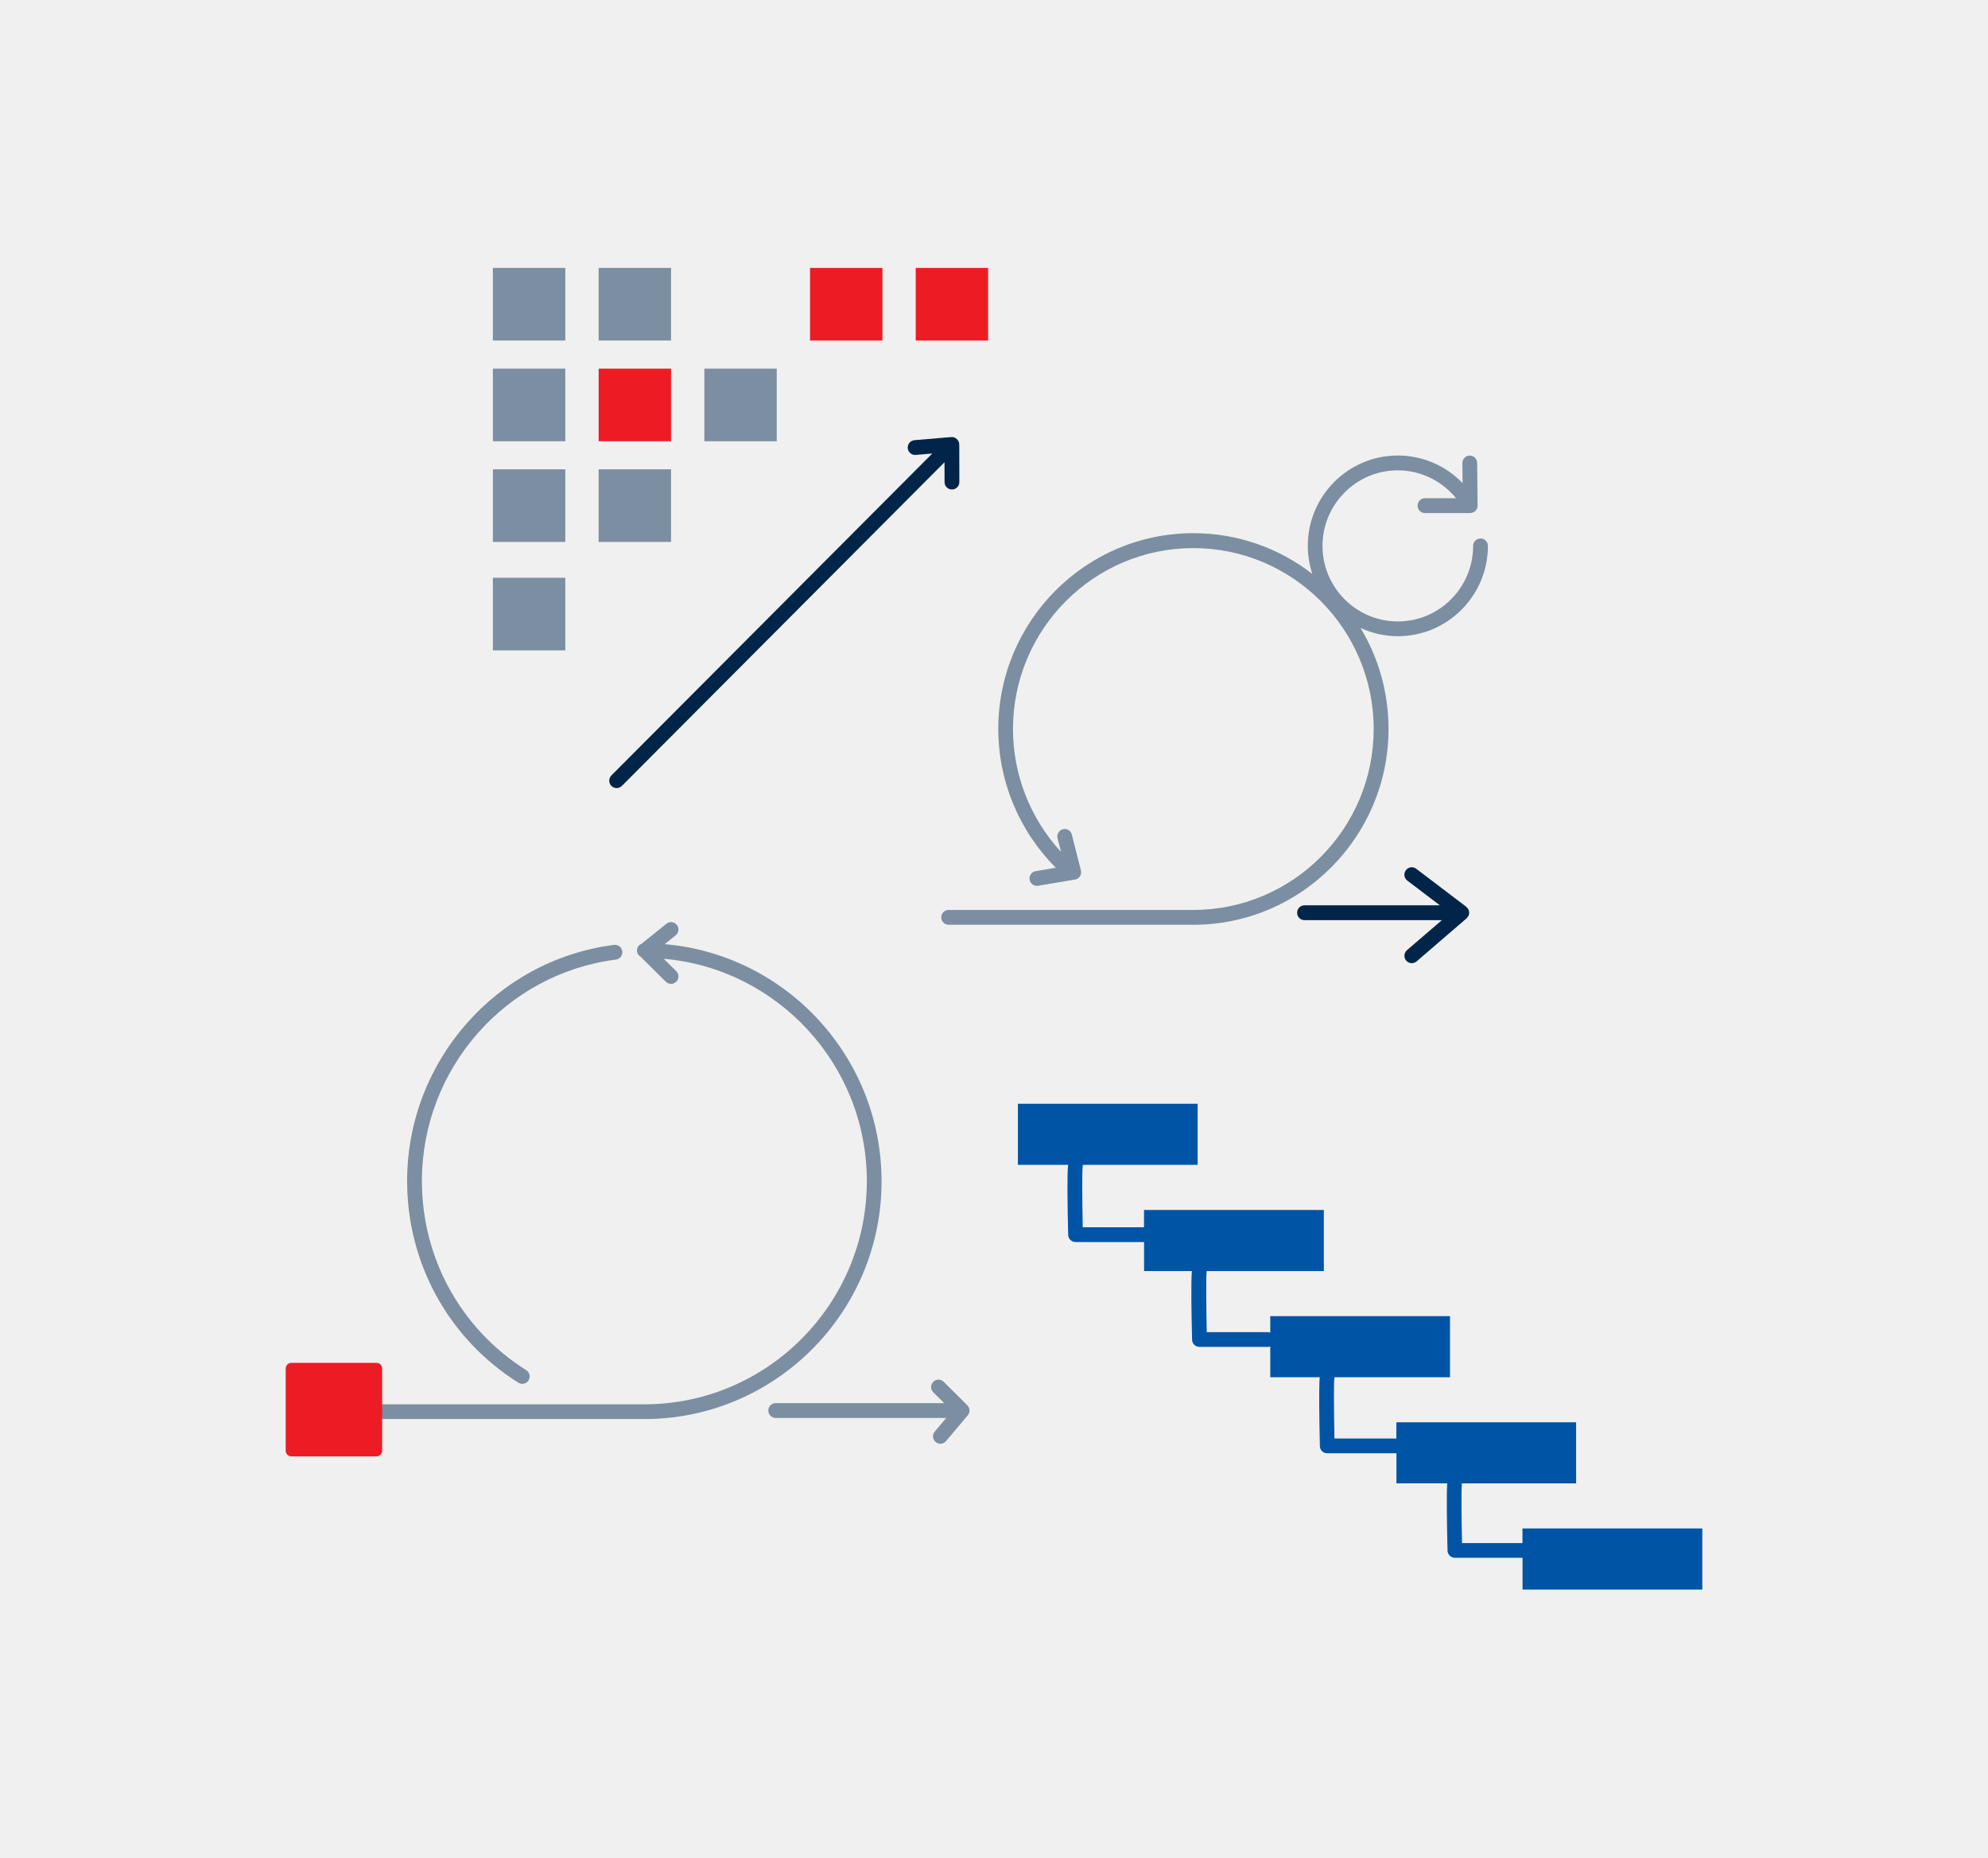
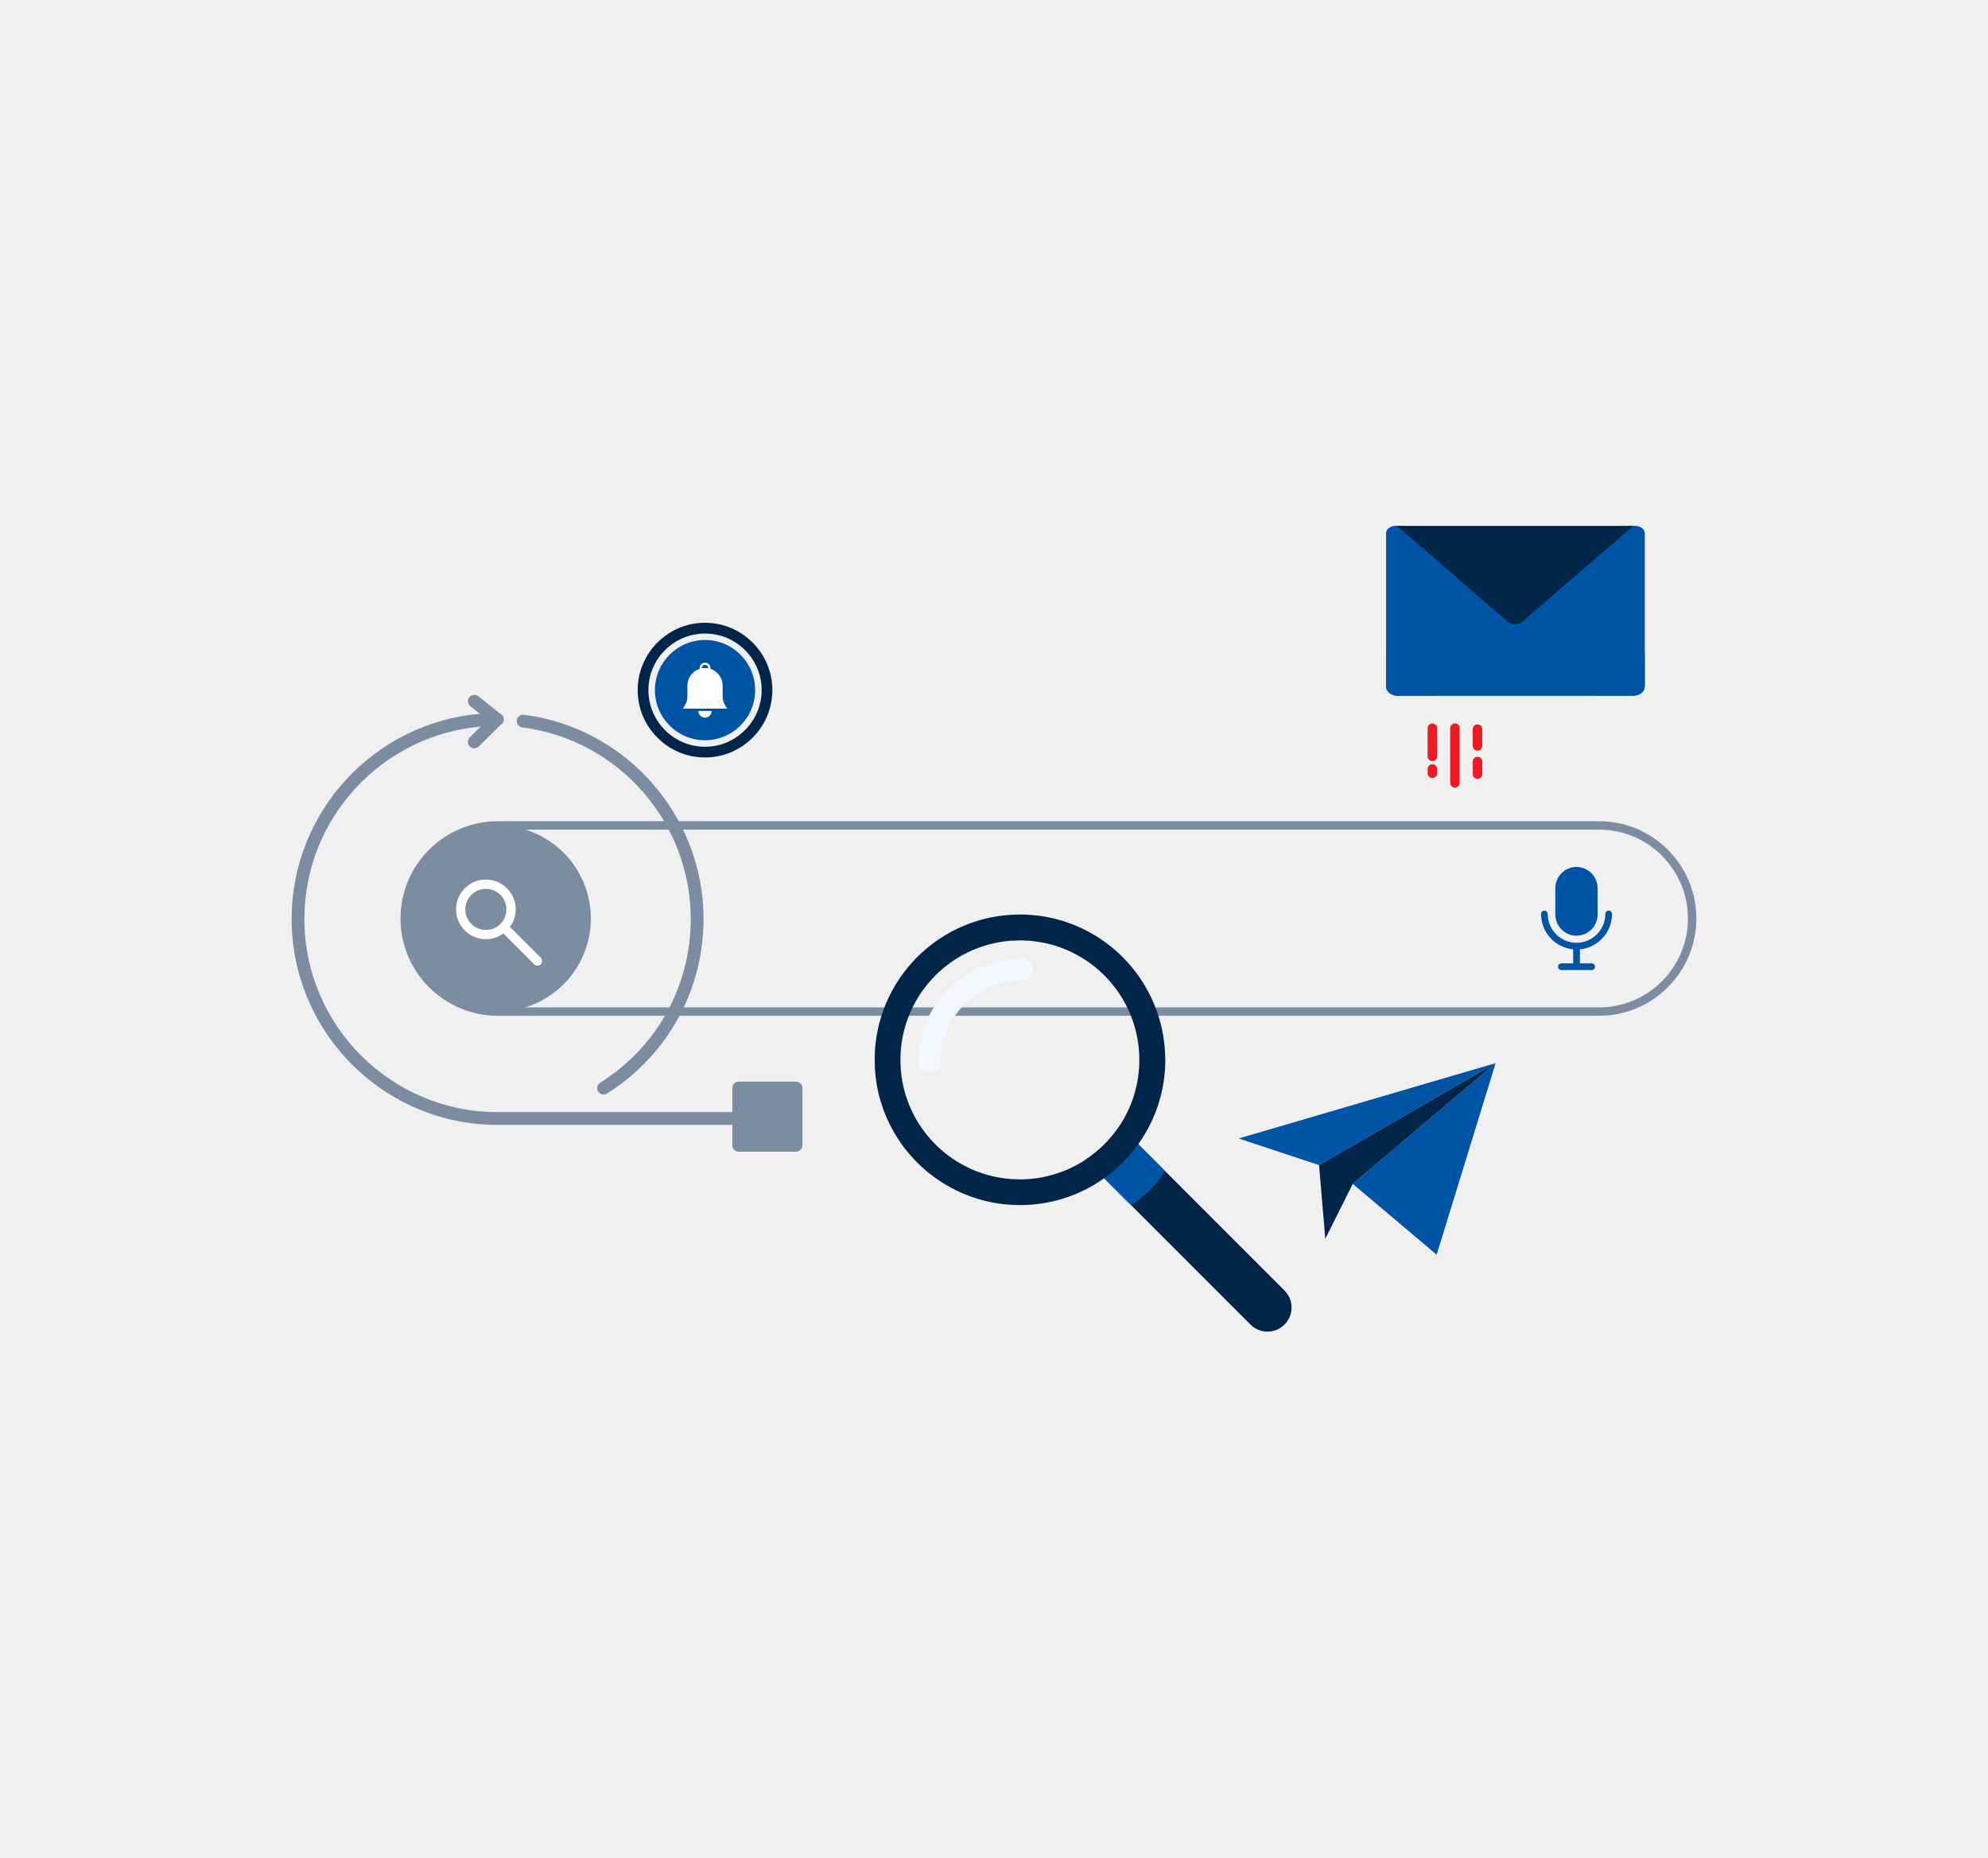
<svg xmlns="http://www.w3.org/2000/svg" width="334" height="312" viewBox="0 0 334 312" fill="none">
-   <path d="M255.787 256.739V259.193H245.63C245.532 254.765 245.507 250.214 245.606 249.166H264.8V238.905H234.6V241.655C234.563 241.655 234.526 241.63 234.489 241.63H224.197C224.099 236.968 224.074 232.171 224.185 231.455C224.197 231.418 224.185 231.369 224.197 231.332H243.614V221.071H213.413V223.833C213.29 223.796 213.167 223.759 213.032 223.759H202.74C202.641 219.11 202.617 214.312 202.727 213.584C202.74 213.56 202.727 213.523 202.727 213.498H222.414V203.237H192.202V206.147H181.909C181.811 201.498 181.786 196.7 181.897 195.972C181.922 195.874 181.909 195.763 181.909 195.664H201.215V185.403H171.015V195.664H179.45C179.266 197.255 179.352 202.817 179.462 207.418C179.475 208.096 180.028 208.626 180.704 208.626H192.214V213.498H200.244C200.084 215.348 200.17 220.627 200.28 225.03C200.293 225.708 200.846 226.238 201.522 226.238H213.032C213.167 226.238 213.29 226.201 213.413 226.164V231.332H221.726C221.566 233.145 221.652 238.473 221.75 242.901C221.763 243.579 222.316 244.109 222.992 244.109H234.502C234.539 244.109 234.576 244.097 234.612 244.085V249.154H243.146C243.011 251.176 243.097 256.221 243.195 260.451C243.208 261.129 243.761 261.66 244.437 261.66H255.799V267H286V256.739H255.787Z" fill="#0054A6" />
-   <path d="M94.972 45H82.811V57.198H94.972V45Z" fill="#7C8EA1" />
-   <path d="M112.74 45H100.58V57.198H112.74V45Z" fill="#7C8EA1" />
-   <path d="M94.972 61.921H82.811V74.119H94.972V61.921Z" fill="#7C8EA1" />
-   <path d="M112.74 61.921H100.58V74.119H112.74V61.921Z" fill="#ED1C24" />
-   <path d="M130.497 61.921H118.336V74.119H130.497V61.921Z" fill="#7C8EA1" />
-   <path d="M94.972 78.83H82.811V91.028H94.972V78.83Z" fill="#7C8EA1" />
-   <path d="M112.74 78.83H100.58V91.028H112.74V78.83Z" fill="#7C8EA1" />
-   <path d="M94.972 97.047H82.811V109.244H94.972V97.047Z" fill="#7C8EA1" />
-   <path d="M148.253 45H136.092V57.198H148.253V45Z" fill="#ED1C24" />
-   <path d="M166.01 45H153.849V57.198H166.01V45Z" fill="#ED1C24" />
-   <path d="M159.801 73.416L153.64 73.934C152.964 73.996 152.447 74.588 152.509 75.278C152.57 75.957 153.16 76.475 153.849 76.413L156.628 76.179L102.72 130.248C102.24 130.729 102.24 131.518 102.72 132.012C103.2 132.493 103.987 132.493 104.478 132.012L158.682 77.646L158.694 80.976C158.694 81.667 159.247 82.222 159.936 82.222C160.28 82.222 160.588 82.086 160.809 81.852C161.03 81.63 161.178 81.309 161.178 80.964L161.166 74.662C161.166 74.316 161.018 73.983 160.76 73.749C160.489 73.502 160.145 73.379 159.801 73.416Z" fill="#002548" />
-   <path d="M200.489 155.334H159.382C158.693 155.334 158.14 154.779 158.14 154.088C158.14 153.398 158.693 152.843 159.382 152.843H200.489C217.2 152.843 230.788 139.214 230.788 122.453C230.788 105.692 217.2 92.064 200.489 92.064C183.778 92.064 170.19 105.692 170.19 122.453C170.19 130.137 173.105 137.5 178.257 143.099L177.679 140.805C177.507 140.139 177.913 139.461 178.577 139.288C179.228 139.116 179.917 139.523 180.077 140.189L181.601 146.207C181.688 146.54 181.626 146.898 181.442 147.194C181.257 147.49 180.95 147.687 180.605 147.737L174.408 148.785C174.334 148.797 174.273 148.797 174.199 148.797C173.609 148.797 173.08 148.366 172.982 147.761C172.871 147.083 173.326 146.442 174.002 146.331L177.384 145.751C171.223 139.597 167.719 131.21 167.719 122.441C167.719 104.311 182.425 89.56 200.501 89.56C208.014 89.56 214.95 92.113 220.483 96.405C219.991 94.913 219.721 93.334 219.721 91.682C219.721 83.32 226.508 76.512 234.846 76.512C239.002 76.512 242.912 78.226 245.728 81.149L245.691 77.782C245.691 77.091 246.232 76.536 246.921 76.524H246.933C247.609 76.524 248.163 77.067 248.175 77.757L248.249 84.923C248.249 85.256 248.126 85.577 247.892 85.811C247.695 86.021 247.425 86.119 247.142 86.156C247.13 86.156 247.13 86.156 247.118 86.156C247.081 86.156 247.044 86.181 247.007 86.181H239.408C238.719 86.181 238.166 85.626 238.166 84.935C238.166 84.245 238.719 83.69 239.408 83.69H244.634C242.248 80.767 238.682 79.003 234.846 79.003C227.873 79.003 222.192 84.689 222.192 91.694C222.192 98.687 227.861 104.385 234.846 104.385C241.818 104.385 247.499 98.699 247.499 91.694C247.499 91.003 248.052 90.448 248.741 90.448C249.429 90.448 249.983 91.003 249.983 91.694C249.983 100.056 243.195 106.864 234.858 106.864C232.608 106.864 230.493 106.358 228.574 105.47C231.562 110.428 233.284 116.237 233.284 122.441C233.272 140.583 218.565 155.334 200.489 155.334Z" fill="#7C8EA1" />
-   <path d="M246.811 153.139C246.799 153.015 246.774 152.892 246.713 152.781C246.688 152.732 246.651 152.682 246.614 152.633C246.553 152.534 246.479 152.448 246.393 152.374C246.368 152.362 246.368 152.337 246.344 152.312L237.933 145.924C237.392 145.504 236.605 145.615 236.199 146.17C235.781 146.713 235.892 147.502 236.433 147.909L241.905 152.066H219.168C218.48 152.066 217.926 152.621 217.926 153.311C217.926 154.002 218.48 154.557 219.168 154.557H242.249L236.383 159.601C235.867 160.045 235.805 160.835 236.248 161.353C236.494 161.636 236.838 161.784 237.183 161.784C237.466 161.784 237.761 161.686 237.994 161.488L246.405 154.249C246.417 154.236 246.417 154.224 246.43 154.212C246.54 154.113 246.614 153.99 246.688 153.866C246.7 153.842 246.725 153.817 246.737 153.792C246.799 153.644 246.835 153.472 246.835 153.299C246.835 153.287 246.835 153.287 246.835 153.274C246.835 153.262 246.835 153.262 246.835 153.25C246.848 153.225 246.823 153.176 246.811 153.139Z" fill="#002548" />
-   <path d="M68.4 198.377C68.4 178.311 83.34 161.254 103.162 158.713C103.839 158.627 104.466 159.108 104.552 159.786C104.638 160.465 104.159 161.094 103.482 161.18C84.902 163.56 70.884 179.544 70.884 198.377C70.884 211.352 77.438 223.229 88.407 230.148C88.985 230.518 89.157 231.283 88.8 231.862C88.567 232.232 88.161 232.442 87.755 232.442C87.534 232.442 87.3 232.38 87.091 232.257C75.385 224.882 68.4 212.215 68.4 198.377ZM108.266 238.362H62.805V242.309C62.805 242.999 62.252 243.554 61.563 243.554H50.496C49.808 243.554 49.254 242.999 49.254 242.309V231.209C49.254 230.518 49.808 229.963 50.496 229.963H61.563C62.252 229.963 62.805 230.518 62.805 231.209V235.883H108.253C128.862 235.883 145.635 219.06 145.635 198.39C145.635 178.817 130.596 162.709 111.512 161.044L113.615 163.129C114.106 163.61 114.106 164.399 113.627 164.892C113.381 165.139 113.061 165.262 112.742 165.262C112.422 165.262 112.114 165.139 111.868 164.905L107.651 160.724C107.282 160.514 107.011 160.119 107.011 159.663C107.011 159.145 107.331 158.701 107.798 158.516L111.967 155.161C112.496 154.73 113.283 154.816 113.713 155.359C114.143 155.889 114.057 156.678 113.516 157.11L111.672 158.59C132.059 160.341 148.106 177.522 148.106 198.414C148.131 220.417 130.24 238.362 108.266 238.362ZM60.334 241.063V237.659C60.248 237.499 60.198 237.314 60.198 237.116C60.198 236.919 60.248 236.746 60.334 236.574V232.442H51.738V241.063H60.334ZM162.518 236.043L158.546 232.097C158.054 231.616 157.28 231.616 156.788 232.109C156.308 232.602 156.308 233.379 156.8 233.873L158.632 235.686H130.326C129.637 235.686 129.084 236.241 129.084 236.931C129.084 237.622 129.637 238.177 130.326 238.177H158.977L157.046 240.459C156.603 240.977 156.665 241.766 157.194 242.21C157.427 242.407 157.71 242.506 157.993 242.506C158.349 242.506 158.694 242.358 158.94 242.062L162.592 237.733C163.01 237.227 162.973 236.5 162.518 236.043Z" fill="#7C8EA1" />
-   <path d="M63.247 228.915H48.959C48.43 228.915 48 229.346 48 229.877V243.665C48 244.196 48.43 244.627 48.959 244.627H63.247C63.776 244.627 64.206 244.196 64.206 243.665V229.877C64.206 229.346 63.776 228.915 63.247 228.915Z" fill="#ED1C24" />
+   <g clip-path="url(#clip0_4599_6549)">
+     <path d="M101.98 183.68C101.8 183.79 101.6 183.84 101.41 183.84C101.05 183.84 100.7 183.66 100.5 183.34C100.18 182.84 100.34 182.17 100.84 181.86C110.36 175.88 116.05 165.6 116.05 154.37C116.05 138.08 103.89 124.25 87.76 122.19C87.17 122.11 86.75 121.58 86.83 120.99C86.91 120.4 87.45 119.99 88.03 120.06C105.23 122.26 118.2 137.01 118.2 154.38C118.19 166.34 112.13 177.3 101.98 183.68Z" fill="#7C8DA2" />
+     <path d="M49 154.36C49 136.29 62.93 121.41 80.62 119.9L79.02 118.62C78.56 118.25 78.48 117.57 78.85 117.11C79.22 116.65 79.9 116.57 80.36 116.94L83.98 119.84C84.38 120 84.66 120.38 84.66 120.84C84.66 121.24 84.43 121.58 84.11 121.76L80.45 125.38C80.24 125.59 79.97 125.69 79.69 125.69C79.41 125.69 79.14 125.58 78.92 125.37C78.5 124.95 78.51 124.27 78.93 123.85L80.76 122.05C64.19 123.49 51.14 137.43 51.14 154.36C51.14 172.25 65.7 186.8 83.59 186.8H123.04V182.76C123.04 182.17 123.52 181.68 124.12 181.68H133.73C134.32 181.68 134.81 182.16 134.81 182.76V192.37C134.81 192.96 134.33 193.45 133.73 193.45H124.12C123.53 193.45 123.04 192.97 123.04 192.37V188.95H83.6C64.52 188.96 49 173.44 49 154.36Z" fill="#7C8DA2" />
+     <path d="M268.66 170.62H83.63C74.62 170.62 67.29 163.29 67.29 154.28C67.29 145.27 74.62 137.94 83.63 137.94H268.66C277.67 137.94 285 145.27 285 154.28C285 163.29 277.67 170.62 268.66 170.62ZM83.63 139.35C75.4 139.35 68.7 146.05 68.7 154.28C68.7 162.51 75.4 169.21 83.63 169.21H268.66C276.89 169.21 283.59 162.51 283.59 154.28C283.59 146.05 276.89 139.35 268.66 139.35H83.63Z" fill="#7C8DA2" />
+     <path d="M88.163 169.24C96.425 166.738 101.095 158.013 98.593 149.751C96.091 141.489 87.366 136.82 79.104 139.321C70.842 141.823 66.172 150.548 68.674 158.81C71.176 167.072 79.901 171.742 88.163 169.24Z" fill="#7C8DA2" />
+     <path d="M90.85 160.87L85.68 155.7C87.13 153.71 86.93 150.96 85.17 149.21C84.22 148.26 82.97 147.74 81.63 147.74C80.29 147.74 79.03 148.26 78.09 149.21C77.14 150.16 76.62 151.41 76.62 152.75C76.62 154.09 77.14 155.35 78.09 156.29C79.04 157.24 80.29 157.76 81.63 157.76C82.69 157.76 83.73 157.42 84.58 156.8L89.75 161.97C89.9 162.12 90.09 162.2 90.3 162.2C90.51 162.2 90.7 162.12 90.85 161.97C91 161.82 91.08 161.63 91.08 161.42C91.08 161.21 91 161.01 90.85 160.87ZM84.07 155.19C82.72 156.54 80.53 156.54 79.19 155.19C77.84 153.84 77.84 151.65 79.19 150.31C79.84 149.66 80.71 149.3 81.63 149.3C82.55 149.3 83.42 149.66 84.07 150.31C85.42 151.65 85.42 153.84 84.07 155.19Z" fill="white" />
+     <path d="M264.86 157.17C266.81 157.17 268.41 155.57 268.41 153.62V149.17C268.41 147.22 266.81 145.62 264.86 145.62C262.91 145.62 261.31 147.22 261.31 149.17V153.62C261.31 155.57 262.91 157.17 264.86 157.17Z" fill="#0054A6" />
+     <path d="M270.83 153.52C270.83 153.21 270.58 152.96 270.27 152.96C269.96 152.96 269.71 153.21 269.71 153.52C269.71 156.19 267.54 158.36 264.87 158.36C262.2 158.36 260.03 156.19 260.03 153.52C260.03 153.21 259.78 152.96 259.47 152.96C259.16 152.96 258.91 153.21 258.91 153.52C258.91 156.62 261.29 159.17 264.31 159.46V161.82H262.33C262.02 161.82 261.77 162.07 261.77 162.38C261.77 162.69 262.02 162.94 262.33 162.94H267.42C267.73 162.94 267.98 162.69 267.98 162.38C267.98 162.07 267.73 161.82 267.42 161.82H265.44V159.46C268.45 159.17 270.83 156.62 270.83 153.52Z" fill="#0054A6" />
+     <path d="M215.81 222.49C214.23 224.07 211.67 224.07 210.09 222.49L185.52 197.92L182.4 194.8C184.67 193.3 186.62 191.35 188.12 189.08L215.81 216.77C217.39 218.35 217.39 220.91 215.81 222.49Z" fill="#002548" />
+     <path d="M189.36 190.31L195.76 196.71C194.26 198.98 192.31 200.93 190.04 202.43L186.76 199.15L183.64 196.03C185.91 194.54 187.86 192.59 189.36 190.31Z" fill="#0054A6" />
+     <path d="M195.74 176.98C195.7 175.94 195.59 174.92 195.42 173.92C194.46 168.24 191.53 163.23 187.37 159.6C183.08 155.87 177.48 153.61 171.36 153.61C157.88 153.61 146.95 164.54 146.95 178.02C146.95 178.95 147 179.87 147.1 180.78C147.42 183.62 148.23 186.31 149.44 188.77C151.18 192.3 153.74 195.36 156.89 197.67C157.4 198.05 157.93 198.4 158.47 198.74C162.21 201.07 166.63 202.42 171.37 202.42C176.65 202.42 181.54 200.74 185.53 197.89C187.74 196.31 189.68 194.38 191.25 192.17C192.83 189.95 194.06 187.45 194.83 184.76C195.45 182.61 195.78 180.35 195.78 178.01C195.76 177.68 195.75 177.33 195.74 176.98ZM171.35 198.1C166.96 198.1 162.9 196.69 159.59 194.3C156.38 191.98 153.89 188.73 152.5 184.95C151.71 182.79 151.28 180.47 151.28 178.04C151.28 177.13 151.34 176.23 151.46 175.34C152.46 167.9 157.54 161.75 164.37 159.21C166.54 158.4 168.89 157.96 171.35 157.96C172.24 157.96 173.11 158.02 173.97 158.13C178.04 158.66 181.72 160.41 184.65 163C188.8 166.68 191.42 172.05 191.42 178.03C191.42 178.34 191.41 178.64 191.4 178.94C191.33 180.41 191.11 181.84 190.74 183.22C190.18 185.33 189.28 187.3 188.11 189.07C186.61 191.34 184.66 193.29 182.39 194.79C181.83 195.16 181.26 195.5 180.66 195.81C179.39 196.48 178.04 197.01 176.62 197.39C174.94 197.86 173.18 198.1 171.35 198.1Z" fill="#002548" />
+     <path d="M156.16 180.24C155.13 180.24 154.29 179.4 154.29 178.37C154.29 173.72 156.1 169.35 159.39 166.06C162.68 162.77 167.05 160.96 171.7 160.96C172.73 160.96 173.57 161.8 173.57 162.83C173.57 163.86 172.73 164.7 171.7 164.7C168.05 164.7 164.62 166.12 162.04 168.7C159.46 171.28 158.04 174.71 158.04 178.36C158.03 179.4 157.19 180.24 156.16 180.24Z" fill="#F2F8FF" />
+     <path d="M251.28 178.57L242.74 206.3L241.37 210.75L237.47 207.46L227.27 198.85L251.28 178.57Z" fill="#0054A6" />
+     <path d="M251.28 178.57L221.61 195.7L208.11 191.23L251.28 178.57Z" fill="#0054A6" />
+     <path d="M251.28 178.57L227.27 198.85L222.66 208.08L221.61 195.7L251.28 178.57Z" fill="#002548" />
+     <path d="M255.02 101.81L264.72 92.27C267.27 89.76 270.9 88.33 274.72 88.33C275.62 88.33 276.34 88.9 276.34 89.6V102.6V115.1C276.34 115.8 275.13 116.87 274.23 116.87H268.72L255.02 103.39C254.56 102.94 254.56 102.26 255.02 101.81Z" fill="#0054A6" />
+     <path d="M254.19 101.8L244.49 92.26C241.94 89.75 238.31 88.32 234.49 88.32C233.59 88.32 232.87 88.89 232.87 89.59V102.59V115.24C232.87 115.94 233.91 116.87 234.81 116.87L240.49 116.85L254.19 103.37C254.65 102.94 254.65 102.25 254.19 101.8Z" fill="#0054A6" />
+     <path d="M276.33 109.89V115.39C276.33 116.21 275.46 116.88 274.39 116.88H234.81C233.74 116.88 232.87 116.21 232.87 115.39V109.89L253.39 97.32C253.72 97.12 254.12 97.01 254.53 97C254.98 96.99 255.43 97.1 255.8 97.32L276.33 109.89Z" fill="#0054A6" />
+     <path d="M234.7 88.34L237.1 90.41L253.39 104.5C254.06 104.98 255.02 104.98 255.69 104.5L271.99 90.41L274.39 88.34H234.7Z" fill="#002548" />
+     <path d="M240.65 127.85C240.21 127.85 239.85 127.49 239.85 127.05V122.32C239.85 121.88 240.21 121.52 240.65 121.52C241.09 121.52 241.45 121.88 241.45 122.32V127.05C241.46 127.49 241.1 127.85 240.65 127.85Z" fill="#ED1C24" />
+     <path d="M244.44 132.3C244 132.3 243.64 131.94 243.64 131.5V122.31C243.64 121.87 244 121.51 244.44 121.51C244.88 121.51 245.24 121.87 245.24 122.31V131.5C245.25 131.94 244.89 132.3 244.44 132.3Z" fill="#ED1C24" />
+     <path d="M248.23 126.09C247.79 126.09 247.43 125.73 247.43 125.29V122.47C247.43 122.03 247.79 121.67 248.23 121.67C248.67 121.67 249.03 122.03 249.03 122.47V125.29C249.03 125.74 248.67 126.09 248.23 126.09Z" fill="#ED1C24" />
+     <path d="M240.65 130.68C240.21 130.68 239.85 130.32 239.85 129.88V129.17C239.85 128.73 240.21 128.37 240.65 128.37C241.09 128.37 241.45 128.73 241.45 129.17V129.88C241.46 130.32 241.1 130.68 240.65 130.68Z" fill="#ED1C24" />
+     <path d="M248.23 130.83C247.79 130.83 247.43 130.47 247.43 130.03V127.91C247.43 127.47 247.79 127.11 248.23 127.11C248.67 127.11 249.03 127.47 249.03 127.91V130.03C249.03 130.47 248.67 130.83 248.23 130.83Z" fill="#ED1C24" />
+     <path d="M126.87 115.92C126.87 120.57 123.1 124.34 118.45 124.34C113.8 124.34 110.03 120.57 110.03 115.92C110.03 111.27 113.8 107.5 118.45 107.5C123.1 107.5 126.87 111.27 126.87 115.92Z" fill="#0054A6" />
+     <path d="M126.44 107.93C124.3 105.79 121.46 104.61 118.45 104.61C115.43 104.61 112.6 105.79 110.46 107.93C108.32 110.07 107.14 112.91 107.14 115.92C107.14 118.94 108.32 121.77 110.46 123.91C112.6 126.05 115.44 127.23 118.45 127.23C118.82 127.23 119.18 127.21 119.54 127.18C125.26 126.63 129.76 121.79 129.76 115.92C129.76 112.91 128.58 110.07 126.44 107.93ZM127.96 115.92C127.96 120.85 124.18 124.92 119.37 125.39C119.07 125.42 118.76 125.43 118.45 125.43C115.91 125.43 113.53 124.44 111.73 122.64C109.93 120.84 108.94 118.45 108.94 115.92C108.94 113.38 109.93 111 111.73 109.2C113.31 107.62 115.34 106.67 117.53 106.46C117.84 106.43 118.14 106.42 118.46 106.42C123.7 106.41 127.96 110.68 127.96 115.92Z" fill="#002548" />
+     <path d="M121.41 116.91V115.17C121.41 113.54 120.09 112.21 118.45 112.21C116.82 112.21 115.49 113.53 115.49 115.17V116.91C115.49 117.86 115.23 118.22 114.74 119.03H122.16C121.67 118.22 121.41 117.86 121.41 116.91Z" fill="white" />
+     <path d="M118.45 120.54C117.83 120.54 117.33 120.04 117.33 119.42H119.56C119.57 120.04 119.07 120.54 118.45 120.54Z" fill="white" />
+     <path d="M118.45 111.31C117.95 111.31 117.54 111.72 117.54 112.22C117.54 112.72 117.95 113.13 118.45 113.13C118.95 113.13 119.36 112.72 119.36 112.22C119.36 111.72 118.95 111.31 118.45 111.31ZM118.45 112.76C118.15 112.76 117.91 112.52 117.91 112.22C117.91 111.92 118.15 111.68 118.45 111.68C118.75 111.68 118.99 111.92 118.99 112.22C118.99 112.52 118.75 112.76 118.45 112.76Z" fill="white" />
+   </g>
+   <defs>
+     <clipPath id="clip0_4599_6549">
+       <rect width="334" height="312" fill="white" />
+     </clipPath>
+   </defs>
</svg>
